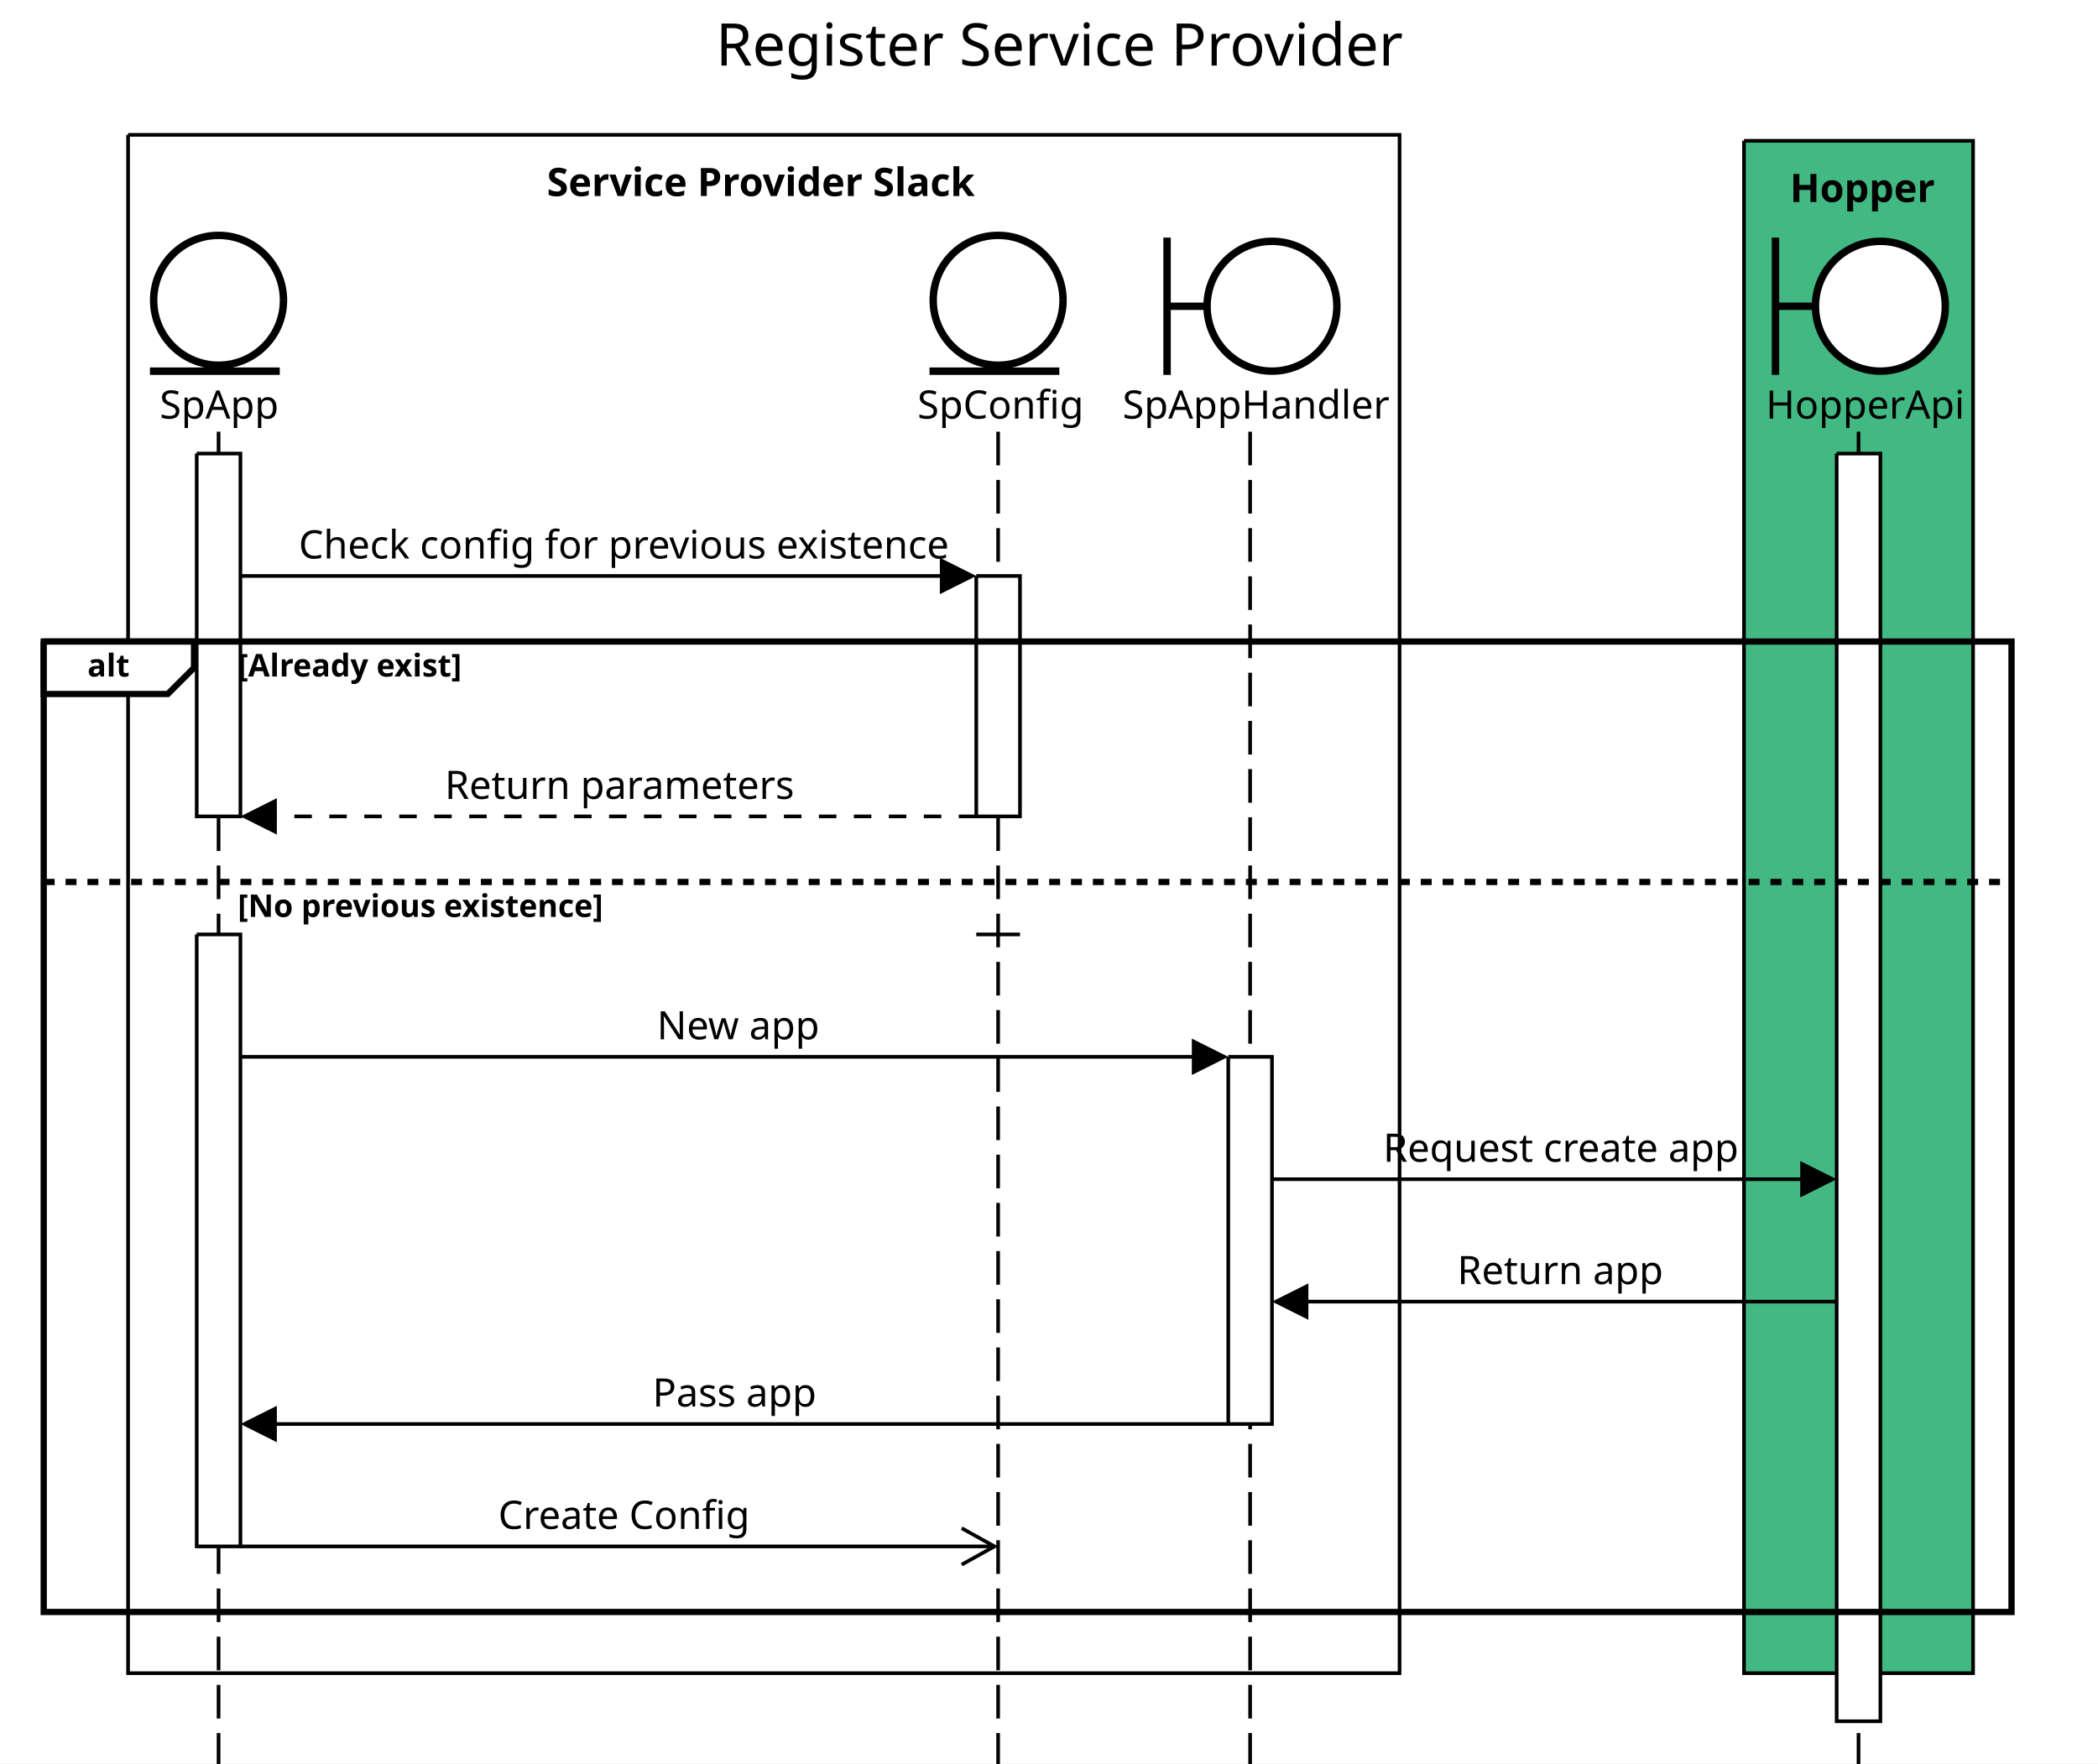
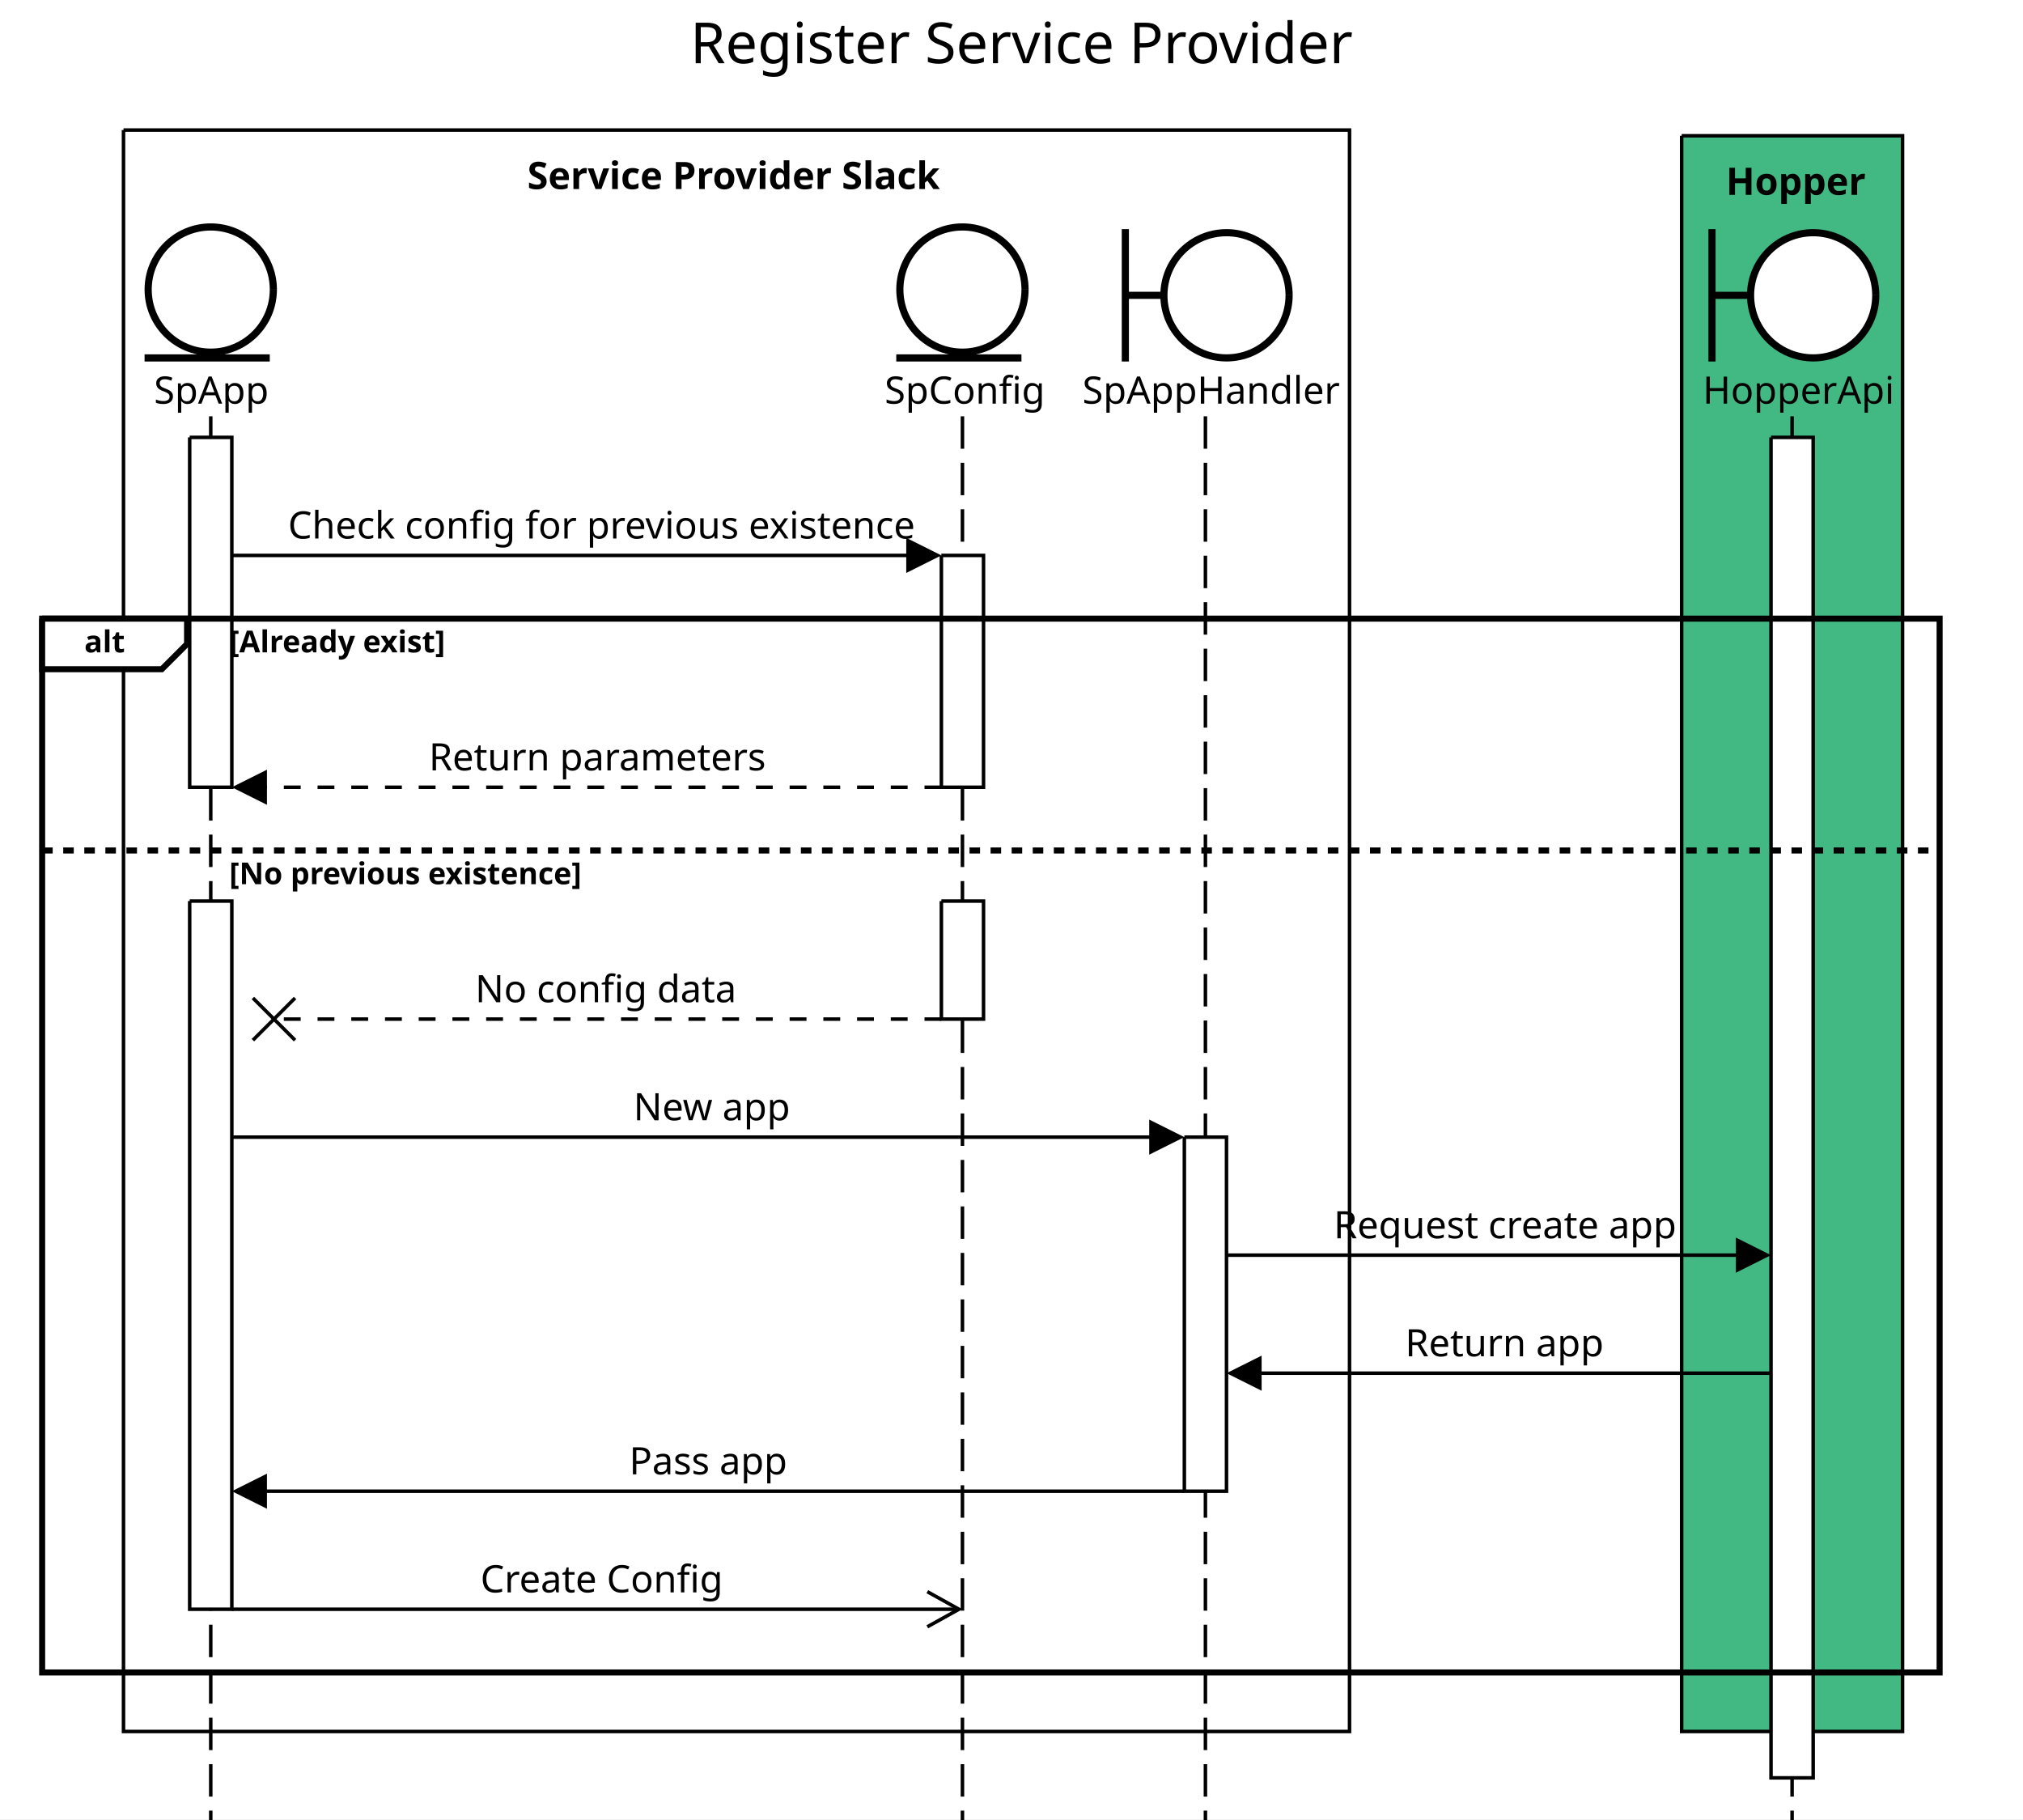
- <svg xmlns="http://www.w3.org/2000/svg" version="1.1" width="784" height="659">
+ <svg xmlns="http://www.w3.org/2000/svg" version="1.1" width="784" height="705">
  <defs />
  <g>
    <g />
    <g />
    <g />
    <g />
    <g />
    <g />
    <g />
    <g />
    <g />
+     <g />
    <g>
-       <rect fill="white" stroke="none" x="0" y="0" width="784" height="659" />
+       <rect fill="white" stroke="none" x="0" y="0" width="784" height="705" />
    </g>
    <g>
      <text fill="black" stroke="none" font-family="sans-serif" font-size="16.5pt" font-style="normal" font-weight="normal" text-decoration="normal" x="267.467" y="24.503" text-anchor="start" dominant-baseline="alphabetic" xml:space="preserve">Register Service Provider</text>
    </g>
    <g>
      <g>
-         <path fill="none" stroke="black" paint-order="fill stroke markers" d=" M 47.862 50.394 L 523 50.394 L 523 625.246 L 47.862 625.246 L 47.862 50.394" stroke-miterlimit="10" stroke-width="1.361" stroke-dasharray="" />
+         <path fill="none" stroke="black" paint-order="fill stroke markers" d=" M 47.862 50.394 L 523 50.394 L 523 670.985 L 47.862 670.985 L 47.862 50.394" stroke-miterlimit="10" stroke-width="1.361" stroke-dasharray="" />
      </g>
      <g>
        <text fill="black" stroke="none" font-family="sans-serif" font-size="11pt" font-style="normal" font-weight="bold" text-decoration="normal" x="204.343" y="73.263" text-anchor="start" dominant-baseline="alphabetic" xml:space="preserve">Service Provider Slack </text>
      </g>
      <g>
-         <path fill="#42b983" stroke="black" paint-order="fill stroke markers" d=" M 651.711 52.616 L 737.316 52.616 L 737.316 625.246 L 651.711 625.246 L 651.711 52.616" stroke-miterlimit="10" stroke-width="1.361" stroke-dasharray="" />
+         <path fill="#42b983" stroke="black" paint-order="fill stroke markers" d=" M 651.711 52.616 L 737.316 52.616 L 737.316 670.985 L 651.711 670.985 L 651.711 52.616" stroke-miterlimit="10" stroke-width="1.361" stroke-dasharray="" />
      </g>
      <g>
        <text fill="black" stroke="none" font-family="sans-serif" font-size="11pt" font-style="normal" font-weight="bold" text-decoration="normal" x="668.858" y="75.485" text-anchor="start" dominant-baseline="alphabetic" xml:space="preserve">Hopper</text>
      </g>
    </g>
    <g>
-       <path fill="none" stroke="black" paint-order="fill stroke markers" d=" M 81.676 161.326 L 81.676 659.55" stroke-miterlimit="10" stroke-width="1.361" stroke-dasharray="12.566,5.445" />
-       <path fill="none" stroke="black" paint-order="fill stroke markers" d=" M 372.989 161.326 L 372.989 659.55" stroke-miterlimit="10" stroke-width="1.361" stroke-dasharray="12.566,5.445" />
-       <path fill="none" stroke="black" paint-order="fill stroke markers" d=" M 467.155 161.326 L 467.155 659.55" stroke-miterlimit="10" stroke-width="1.361" stroke-dasharray="12.566,5.445" />
-       <path fill="none" stroke="black" paint-order="fill stroke markers" d=" M 694.513 161.326 L 694.513 659.55" stroke-miterlimit="10" stroke-width="1.361" stroke-dasharray="12.566,5.445" />
+       <path fill="none" stroke="black" paint-order="fill stroke markers" d=" M 81.676 161.326 L 81.676 705.289" stroke-miterlimit="10" stroke-width="1.361" stroke-dasharray="12.566,5.445" />
+       <path fill="none" stroke="black" paint-order="fill stroke markers" d=" M 372.989 161.326 L 372.989 705.289" stroke-miterlimit="10" stroke-width="1.361" stroke-dasharray="12.566,5.445" />
+       <path fill="none" stroke="black" paint-order="fill stroke markers" d=" M 467.155 161.326 L 467.155 705.289" stroke-miterlimit="10" stroke-width="1.361" stroke-dasharray="12.566,5.445" />
+       <path fill="none" stroke="black" paint-order="fill stroke markers" d=" M 694.513 161.326 L 694.513 705.289" stroke-miterlimit="10" stroke-width="1.361" stroke-dasharray="12.566,5.445" />
    </g>
    <g>
      <g>
        <path fill="white" stroke="black" paint-order="fill stroke markers" d=" M 105.934 112.223 A 24.258 24.258 0 1 1 105.934 112.199 M 56.03 138.702 L 104.545 138.702" stroke-miterlimit="10" stroke-width="2.777" stroke-dasharray="" />
      </g>
      <g>
        <g />
        <text fill="black" stroke="none" font-family="sans-serif" font-size="11pt" font-style="normal" font-weight="normal" text-decoration="normal" x="59.668" y="156.426" text-anchor="start" dominant-baseline="alphabetic" xml:space="preserve">SpApp</text>
      </g>
      <g>
        <path fill="white" stroke="black" paint-order="fill stroke markers" d=" M 397.247 112.223 A 24.258 24.258 0 1 1 397.247 112.199 M 347.343 138.702 L 395.858 138.702" stroke-miterlimit="10" stroke-width="2.777" stroke-dasharray="" />
      </g>
      <g>
        <g />
        <text fill="black" stroke="none" font-family="sans-serif" font-size="11pt" font-style="normal" font-weight="normal" text-decoration="normal" x="342.835" y="156.426" text-anchor="start" dominant-baseline="alphabetic" xml:space="preserve">SpConfig</text>
      </g>
      <g>
        <path fill="white" stroke="black" paint-order="fill stroke markers" d=" M 499.581 114.444 A 24.258 24.258 0 1 1 499.581 114.42 M 436.118 88.798 L 436.118 140.091 M 434.73 114.444 L 451.065 114.444" stroke-miterlimit="10" stroke-width="2.777" stroke-dasharray="" />
      </g>
      <g>
        <g />
        <text fill="black" stroke="none" font-family="sans-serif" font-size="11pt" font-style="normal" font-weight="normal" text-decoration="normal" x="419.478" y="156.426" text-anchor="start" dominant-baseline="alphabetic" xml:space="preserve">SpAppHandler</text>
      </g>
      <g>
        <path fill="white" stroke="black" paint-order="fill stroke markers" d=" M 726.939 114.444 A 24.258 24.258 0 1 1 726.939 114.42 M 663.476 88.798 L 663.476 140.091 M 662.088 114.444 L 678.423 114.444" stroke-miterlimit="10" stroke-width="2.777" stroke-dasharray="" />
      </g>
      <g>
        <g />
        <text fill="black" stroke="none" font-family="sans-serif" font-size="11pt" font-style="normal" font-weight="normal" text-decoration="normal" x="659.878" y="156.426" text-anchor="start" dominant-baseline="alphabetic" xml:space="preserve">HopperApi</text>
      </g>
    </g>
    <g>
-       <path fill="white" stroke="black" paint-order="fill stroke markers" d=" M 686.346 169.494 L 702.681 169.494 L 702.681 643.215 L 686.346 643.215 L 686.346 169.494" stroke-miterlimit="10" stroke-width="1.361" stroke-dasharray="" />
+       <path fill="white" stroke="black" paint-order="fill stroke markers" d=" M 686.346 169.494 L 702.681 169.494 L 702.681 688.954 L 686.346 688.954 L 686.346 169.494" stroke-miterlimit="10" stroke-width="1.361" stroke-dasharray="" />
      <path fill="white" stroke="black" paint-order="fill stroke markers" d=" M 73.508 169.494 L 89.844 169.494 L 89.844 305.076 L 73.508 305.076 L 73.508 169.494" stroke-miterlimit="10" stroke-width="1.361" stroke-dasharray="" />
      <path fill="white" stroke="black" paint-order="fill stroke markers" d=" M 364.821 215.233 L 381.157 215.233 L 381.157 305.076 L 364.821 305.076 L 364.821 215.233" stroke-miterlimit="10" stroke-width="1.361" stroke-dasharray="" />
-       <path fill="white" stroke="black" paint-order="fill stroke markers" d=" M 73.508 349.181 L 89.844 349.181 L 89.844 577.874 L 73.508 577.874 L 73.508 349.181" stroke-miterlimit="10" stroke-width="1.361" stroke-dasharray="" />
-       <path fill="white" stroke="black" paint-order="fill stroke markers" d=" M 364.821 349.181 L 381.157 349.181 L 381.157 349.181 L 364.821 349.181 L 364.821 349.181" stroke-miterlimit="10" stroke-width="1.361" stroke-dasharray="" />
-       <path fill="white" stroke="black" paint-order="fill stroke markers" d=" M 458.988 394.92 L 475.323 394.92 L 475.323 532.136 L 458.988 532.136 L 458.988 394.92" stroke-miterlimit="10" stroke-width="1.361" stroke-dasharray="" />
+       <path fill="white" stroke="black" paint-order="fill stroke markers" d=" M 73.508 349.181 L 89.844 349.181 L 89.844 623.613 L 73.508 623.613 L 73.508 349.181" stroke-miterlimit="10" stroke-width="1.361" stroke-dasharray="" />
+       <path fill="white" stroke="black" paint-order="fill stroke markers" d=" M 364.821 349.181 L 381.157 349.181 L 381.157 394.92 L 364.821 394.92 L 364.821 349.181" stroke-miterlimit="10" stroke-width="1.361" stroke-dasharray="" />
+       <path fill="white" stroke="black" paint-order="fill stroke markers" d=" M 458.988 440.658 L 475.323 440.658 L 475.323 577.874 L 458.988 577.874 L 458.988 440.658" stroke-miterlimit="10" stroke-width="1.361" stroke-dasharray="" />
      <g>
        <text fill="black" stroke="none" font-family="sans-serif" font-size="11pt" font-style="normal" font-weight="normal" text-decoration="normal" x="111.624" y="208.699" text-anchor="start" dominant-baseline="alphabetic" xml:space="preserve">Check config for previous existence</text>
      </g>
      <g>
        <path fill="none" stroke="black" paint-order="fill stroke markers" d=" M 89.844 215.233 L 362.099 215.233" stroke-miterlimit="10" stroke-width="1.361" stroke-dasharray="" />
        <g transform="translate(364.8214,215.2326) translate(-364.8214,-215.2326)">
          <path fill="black" stroke="none" paint-order="stroke fill markers" d=" M 351.209 208.426 L 364.821 215.233 L 351.209 222.039 Z" />
        </g>
      </g>
      <g>
        <text fill="black" stroke="none" font-family="sans-serif" font-size="11pt" font-style="normal" font-weight="normal" text-decoration="normal" x="166.223" y="298.542" text-anchor="start" dominant-baseline="alphabetic" xml:space="preserve">Return parameters</text>
      </g>
      <g>
        <path fill="none" stroke="black" paint-order="fill stroke markers" d=" M 364.821 305.076 L 92.566 305.076" stroke-miterlimit="10" stroke-width="1.361" stroke-dasharray="6.534" />
        <g transform="translate(89.84362,305.0763) translate(-89.84362,-305.0763)">
          <path fill="black" stroke="none" paint-order="stroke fill markers" d=" M 103.456 298.27 L 89.844 305.076 L 103.456 311.883 Z" />
        </g>
      </g>
      <g>
-         <text fill="black" stroke="none" font-family="sans-serif" font-size="11pt" font-style="normal" font-weight="normal" text-decoration="normal" x="245.486" y="388.386" text-anchor="start" dominant-baseline="alphabetic" xml:space="preserve">New app</text>
+         <text fill="black" stroke="none" font-family="sans-serif" font-size="11pt" font-style="normal" font-weight="normal" text-decoration="normal" x="184.147" y="388.386" text-anchor="start" dominant-baseline="alphabetic" xml:space="preserve">No config data</text>
      </g>
      <g>
-         <path fill="none" stroke="black" paint-order="fill stroke markers" d=" M 89.844 394.92 L 456.265 394.92" stroke-miterlimit="10" stroke-width="1.361" stroke-dasharray="" />
-         <g transform="translate(458.9876,394.9199) translate(-458.9876,-394.9199)">
-           <path fill="black" stroke="none" paint-order="stroke fill markers" d=" M 445.375 388.114 L 458.988 394.92 L 445.375 401.726 Z" />
+         <path fill="none" stroke="black" paint-order="fill stroke markers" d=" M 364.821 394.92 L 106.179 394.92" stroke-miterlimit="10" stroke-width="1.361" stroke-dasharray="6.534" />
+         <path fill="none" stroke="black" paint-order="fill stroke markers" d=" M 98.011 386.752 L 114.346 403.087 M 98.011 403.087 L 114.346 386.752" stroke-miterlimit="10" stroke-width="1.361" />
+       </g>
+       <g>
+         <text fill="black" stroke="none" font-family="sans-serif" font-size="11pt" font-style="normal" font-weight="normal" text-decoration="normal" x="245.486" y="434.124" text-anchor="start" dominant-baseline="alphabetic" xml:space="preserve">New app</text>
+       </g>
+       <g>
+         <path fill="none" stroke="black" paint-order="fill stroke markers" d=" M 89.844 440.658 L 456.265 440.658" stroke-miterlimit="10" stroke-width="1.361" stroke-dasharray="" />
+         <g transform="translate(458.9876,440.6584) translate(-458.9876,-440.6584)">
+           <path fill="black" stroke="none" paint-order="stroke fill markers" d=" M 445.375 433.852 L 458.988 440.658 L 445.375 447.465 Z" />
        </g>
      </g>
      <g>
-         <text fill="black" stroke="none" font-family="sans-serif" font-size="11pt" font-style="normal" font-weight="normal" text-decoration="normal" x="516.858" y="434.124" text-anchor="start" dominant-baseline="alphabetic" xml:space="preserve">Request create app</text>
+         <text fill="black" stroke="none" font-family="sans-serif" font-size="11pt" font-style="normal" font-weight="normal" text-decoration="normal" x="516.858" y="479.863" text-anchor="start" dominant-baseline="alphabetic" xml:space="preserve">Request create app</text>
      </g>
      <g>
-         <path fill="none" stroke="black" paint-order="fill stroke markers" d=" M 475.323 440.658 L 683.623 440.658" stroke-miterlimit="10" stroke-width="1.361" stroke-dasharray="" />
-         <g transform="translate(686.3456,440.6584) translate(-686.3456,-440.6584)">
-           <path fill="black" stroke="none" paint-order="stroke fill markers" d=" M 672.733 433.852 L 686.346 440.658 L 672.733 447.465 Z" />
+         <path fill="none" stroke="black" paint-order="fill stroke markers" d=" M 475.323 486.397 L 683.623 486.397" stroke-miterlimit="10" stroke-width="1.361" stroke-dasharray="" />
+         <g transform="translate(686.3456,486.397) translate(-686.3456,-486.397)">
+           <path fill="black" stroke="none" paint-order="stroke fill markers" d=" M 672.733 479.591 L 686.346 486.397 L 672.733 493.203 Z" />
        </g>
      </g>
      <g>
-         <text fill="black" stroke="none" font-family="sans-serif" font-size="11pt" font-style="normal" font-weight="normal" text-decoration="normal" x="544.567" y="479.863" text-anchor="start" dominant-baseline="alphabetic" xml:space="preserve">Return app</text>
+         <text fill="black" stroke="none" font-family="sans-serif" font-size="11pt" font-style="normal" font-weight="normal" text-decoration="normal" x="544.567" y="525.602" text-anchor="start" dominant-baseline="alphabetic" xml:space="preserve">Return app</text>
      </g>
      <g>
-         <path fill="none" stroke="black" paint-order="fill stroke markers" d=" M 686.346 486.397 L 478.045 486.397" stroke-miterlimit="10" stroke-width="1.361" stroke-dasharray="" />
-         <g transform="translate(475.3228,486.397) translate(-475.3228,-486.397)">
-           <path fill="black" stroke="none" paint-order="stroke fill markers" d=" M 488.935 479.591 L 475.323 486.397 L 488.935 493.203 Z" />
+         <path fill="none" stroke="black" paint-order="fill stroke markers" d=" M 686.346 532.136 L 478.045 532.136" stroke-miterlimit="10" stroke-width="1.361" stroke-dasharray="" />
+         <g transform="translate(475.3228,532.1356) translate(-475.3228,-532.1356)">
+           <path fill="black" stroke="none" paint-order="stroke fill markers" d=" M 488.935 525.329 L 475.323 532.136 L 488.935 538.942 Z" />
        </g>
      </g>
      <g>
-         <text fill="black" stroke="none" font-family="sans-serif" font-size="11pt" font-style="normal" font-weight="normal" text-decoration="normal" x="243.854" y="525.602" text-anchor="start" dominant-baseline="alphabetic" xml:space="preserve">Pass app</text>
+         <text fill="black" stroke="none" font-family="sans-serif" font-size="11pt" font-style="normal" font-weight="normal" text-decoration="normal" x="243.854" y="571.34" text-anchor="start" dominant-baseline="alphabetic" xml:space="preserve">Pass app</text>
      </g>
      <g>
-         <path fill="none" stroke="black" paint-order="fill stroke markers" d=" M 458.988 532.136 L 92.566 532.136" stroke-miterlimit="10" stroke-width="1.361" stroke-dasharray="" />
-         <g transform="translate(89.84362,532.1356) translate(-89.84362,-532.1356)">
-           <path fill="black" stroke="none" paint-order="stroke fill markers" d=" M 103.456 525.329 L 89.844 532.136 L 103.456 538.942 Z" />
+         <path fill="none" stroke="black" paint-order="fill stroke markers" d=" M 458.988 577.874 L 92.566 577.874" stroke-miterlimit="10" stroke-width="1.361" stroke-dasharray="" />
+         <g transform="translate(89.84362,577.8742) translate(-89.84362,-577.8742)">
+           <path fill="black" stroke="none" paint-order="stroke fill markers" d=" M 103.456 571.068 L 89.844 577.874 L 103.456 584.68 Z" />
        </g>
      </g>
      <g>
-         <text fill="black" stroke="none" font-family="sans-serif" font-size="11pt" font-style="normal" font-weight="normal" text-decoration="normal" x="186.191" y="571.34" text-anchor="start" dominant-baseline="alphabetic" xml:space="preserve">Create Config</text>
+         <text fill="black" stroke="none" font-family="sans-serif" font-size="11pt" font-style="normal" font-weight="normal" text-decoration="normal" x="186.191" y="617.079" text-anchor="start" dominant-baseline="alphabetic" xml:space="preserve">Create Config</text>
      </g>
      <g>
-         <path fill="none" stroke="black" paint-order="fill stroke markers" d=" M 89.844 577.874 L 370.266 577.874" stroke-miterlimit="10" stroke-width="1.361" stroke-dasharray="" />
-         <g transform="translate(372.989,577.8742) translate(-372.989,-577.8742)">
-           <path fill="none" stroke="black" paint-order="fill stroke markers" d=" M 359.376 571.068 L 371.628 577.874 L 359.376 584.68" stroke-miterlimit="10" stroke-width="1.361" />
+         <path fill="none" stroke="black" paint-order="fill stroke markers" d=" M 89.844 623.613 L 370.266 623.613" stroke-miterlimit="10" stroke-width="1.361" stroke-dasharray="" />
+         <g transform="translate(372.989,623.6127) translate(-372.989,-623.6127)">
+           <path fill="none" stroke="black" paint-order="fill stroke markers" d=" M 359.376 616.806 L 371.628 623.613 L 359.376 630.419" stroke-miterlimit="10" stroke-width="1.361" />
        </g>
      </g>
      <g>
        <g />
-         <path fill="none" stroke="black" paint-order="fill stroke markers" d=" M 16.335 239.735 L 751.686 239.735 L 751.686 602.377 L 16.335 602.377 L 16.335 239.735 Z" stroke-miterlimit="10" stroke-width="2.334" stroke-dasharray="" />
+         <path fill="none" stroke="black" paint-order="fill stroke markers" d=" M 16.335 239.735 L 751.686 239.735 L 751.686 648.116 L 16.335 648.116 L 16.335 239.735 Z" stroke-miterlimit="10" stroke-width="2.334" stroke-dasharray="" />
        <path fill="white" stroke="black" paint-order="fill stroke markers" d=" M 16.335 239.735 L 16.335 259.338 L 62.694 259.338 L 72.496 249.537 L 72.496 239.735 L 16.335 239.735" stroke-miterlimit="10" stroke-width="2.334" stroke-dasharray="" />
        <text fill="black" stroke="none" font-family="sans-serif" font-size="8.8pt" font-style="normal" font-weight="bold" text-decoration="normal" x="32.67" y="252.804" text-anchor="start" dominant-baseline="alphabetic" xml:space="preserve">alt</text>
        <text fill="black" stroke="none" font-family="sans-serif" font-size="8.8pt" font-style="normal" font-weight="bold" text-decoration="normal" x="88.831" y="252.804" text-anchor="start" dominant-baseline="alphabetic" xml:space="preserve">[Already exist]</text>
        <g>
          <path fill="none" stroke="black" paint-order="fill stroke markers" d=" M 16.335 329.579 L 751.686 329.579" stroke-miterlimit="10" stroke-width="2.334" stroke-dasharray="4.084" />
        </g>
        <g />
        <text fill="black" stroke="none" font-family="sans-serif" font-size="8.8pt" font-style="normal" font-weight="bold" text-decoration="normal" x="88.831" y="342.647" text-anchor="start" dominant-baseline="alphabetic" xml:space="preserve">[No previous existence]</text>
      </g>
      <g />
    </g>
    <g />
    <g />
    <g />
    <g />
  </g>
</svg>
